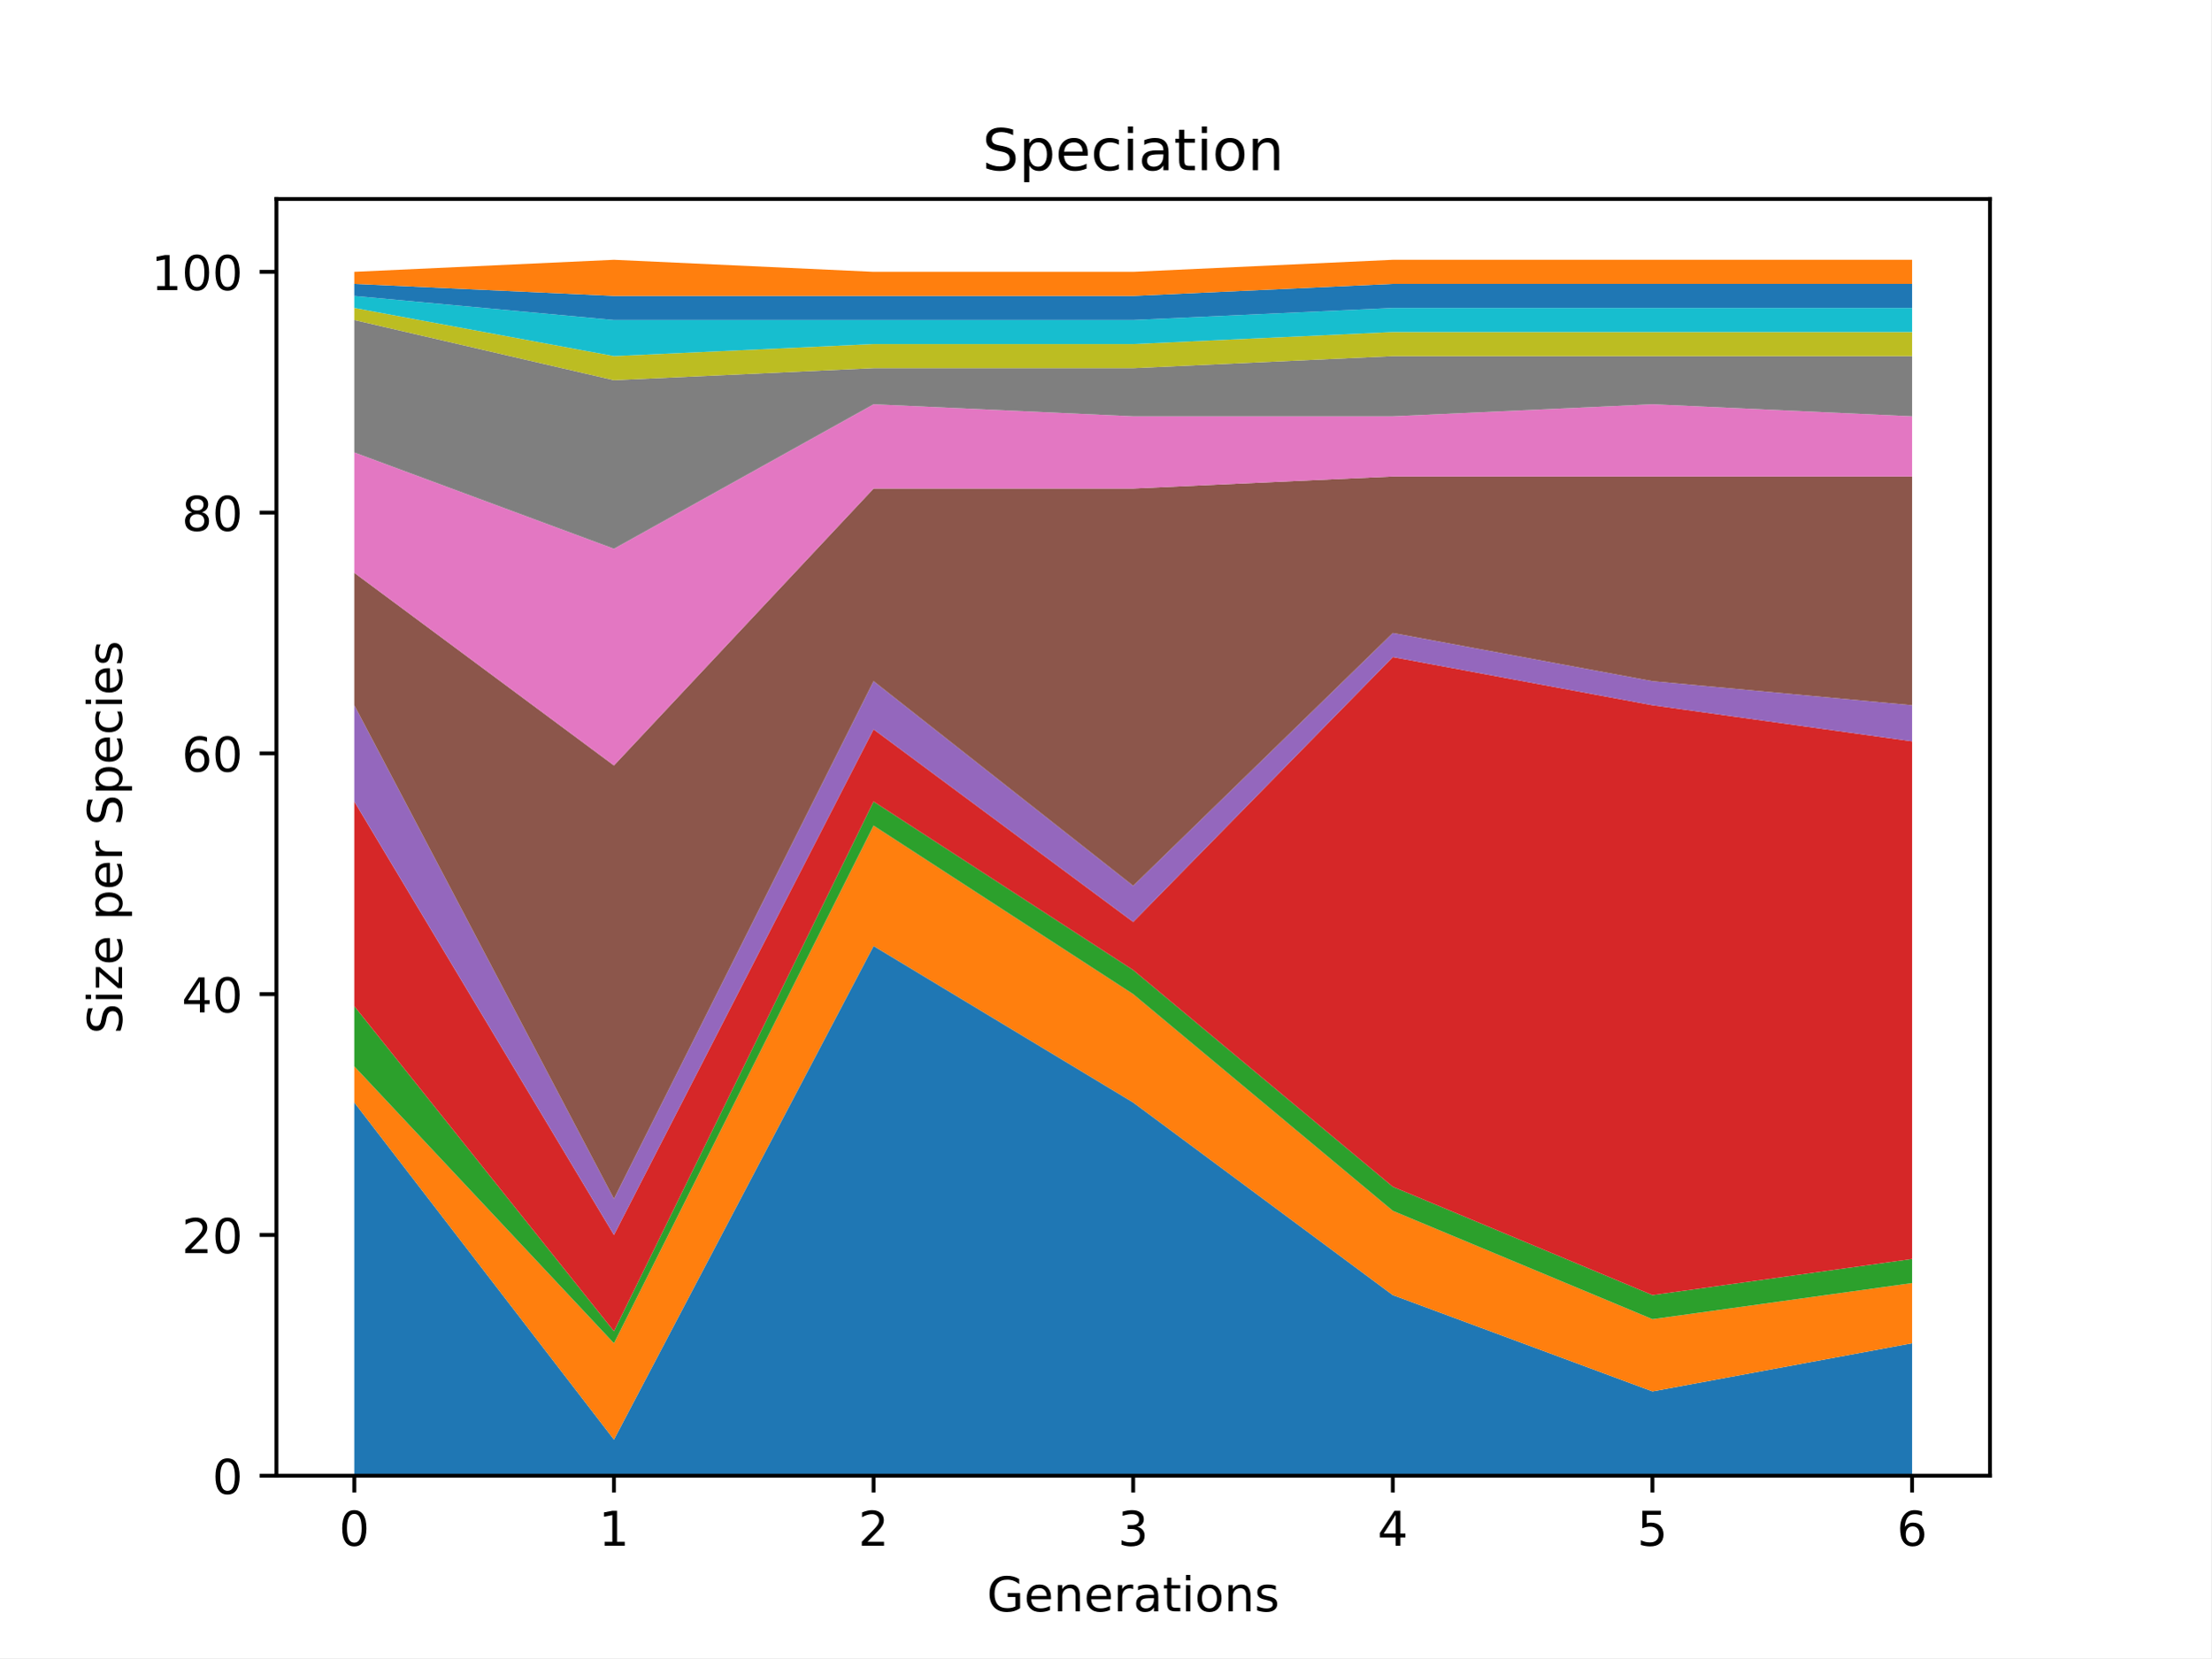
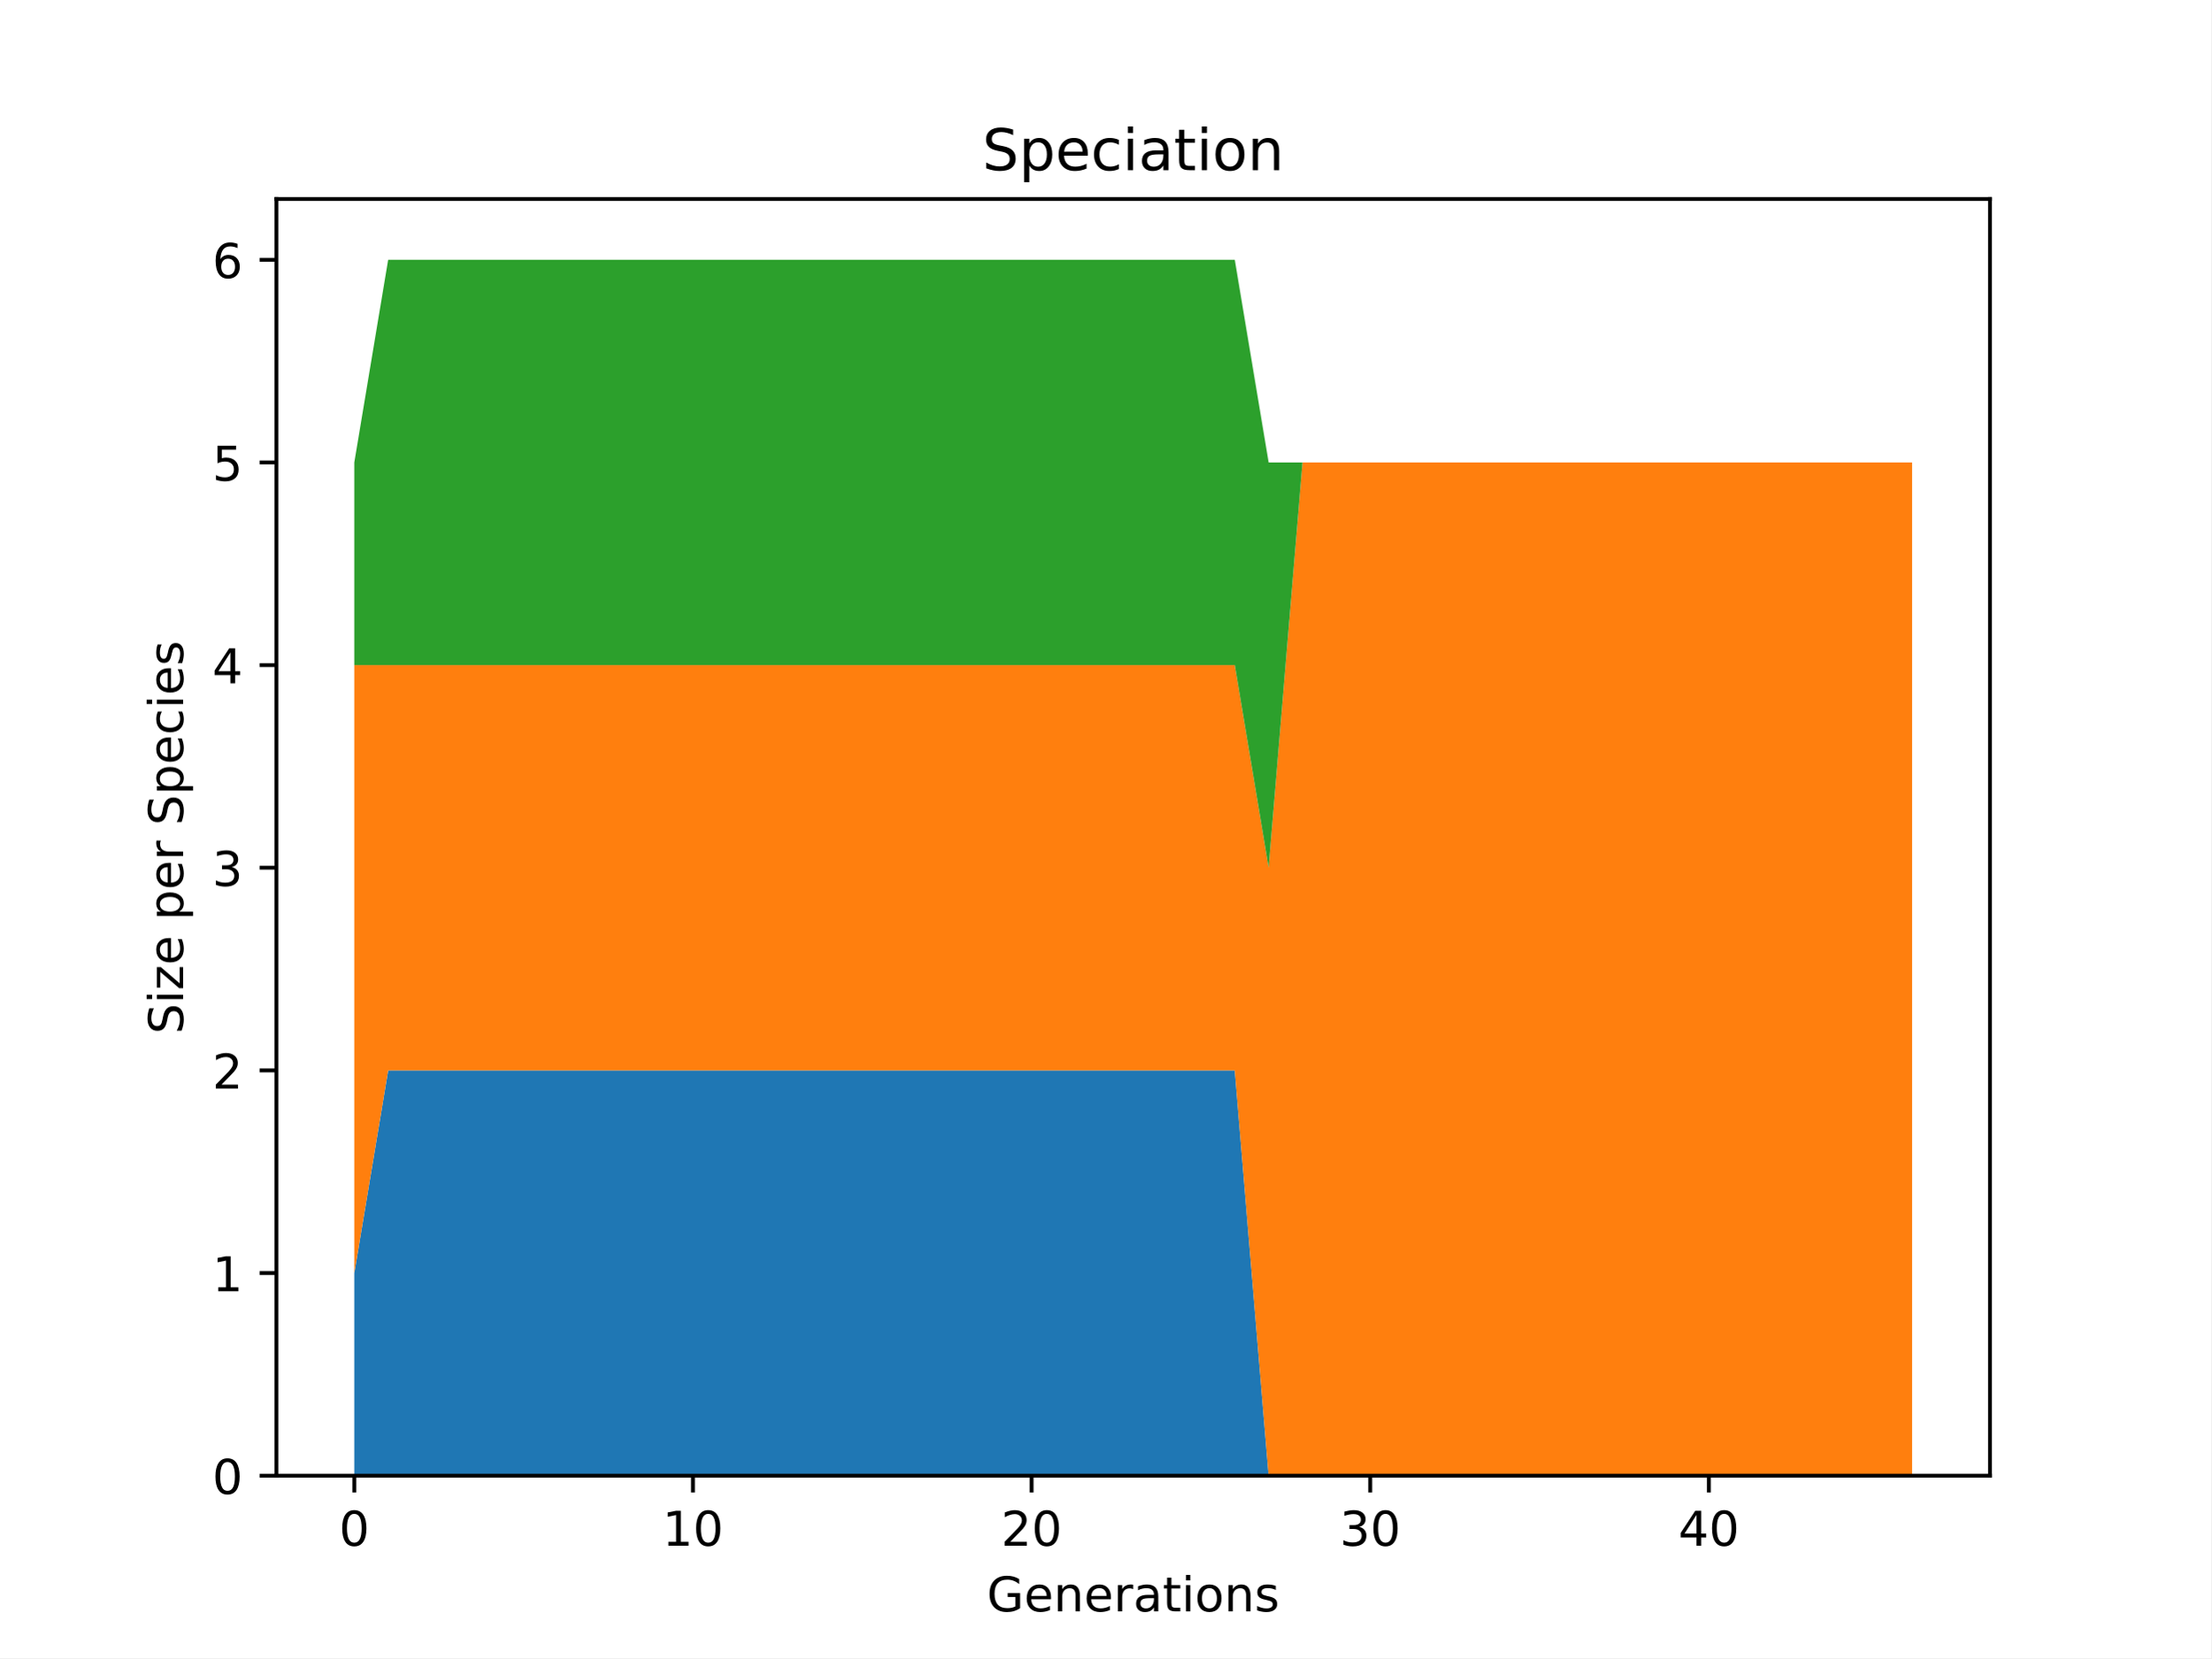
<svg xmlns="http://www.w3.org/2000/svg" xmlns:xlink="http://www.w3.org/1999/xlink" width="460.8pt" height="345.6pt" viewBox="0 0 460.8 345.6" version="1.1">
  <defs>
    <style type="text/css">*{stroke-linejoin: round; stroke-linecap: butt}</style>
  </defs>
  <g id="figure_1">
    <g id="patch_1">
      <path d="M 0 345.6  L 460.8 345.6  L 460.8 0  L 0 0  z " style="fill: #ffffff" />
    </g>
    <g id="axes_1">
      <g id="patch_2">
        <path d="M 57.6 307.584  L 414.72 307.584  L 414.72 41.472  L 57.6 41.472  z " style="fill: #ffffff" />
      </g>
      <g id="PolyCollection_1">
-         <path d="M 73.833 229.795  L 73.833 307.584  L 127.942 307.584  L 182.051 307.584  L 236.16 307.584  L 290.269 307.584  L 344.378 307.584  L 398.487 307.584  L 398.487 279.982  L 398.487 279.982  L 344.378 290.019  L 290.269 269.944  L 236.16 229.795  L 182.051 197.174  L 127.942 300.056  L 73.833 229.795  z " clip-path="url(#p6fe79e3e3a)" style="fill: #1f77b4" />
+         <path d="M 73.833 265.344  L 73.833 307.584  L 80.89 307.584  L 87.948 307.584  L 95.006 307.584  L 102.064 307.584  L 109.121 307.584  L 116.179 307.584  L 123.237 307.584  L 130.294 307.584  L 137.352 307.584  L 144.41 307.584  L 151.468 307.584  L 158.525 307.584  L 165.583 307.584  L 172.641 307.584  L 179.698 307.584  L 186.756 307.584  L 193.814 307.584  L 200.871 307.584  L 207.929 307.584  L 214.987 307.584  L 222.045 307.584  L 229.102 307.584  L 236.16 307.584  L 243.218 307.584  L 250.275 307.584  L 257.333 307.584  L 264.391 307.584  L 271.449 307.584  L 278.506 307.584  L 285.564 307.584  L 292.622 307.584  L 299.679 307.584  L 306.737 307.584  L 313.795 307.584  L 320.852 307.584  L 327.91 307.584  L 334.968 307.584  L 342.026 307.584  L 349.083 307.584  L 356.141 307.584  L 363.199 307.584  L 370.256 307.584  L 377.314 307.584  L 384.372 307.584  L 391.43 307.584  L 398.487 307.584  L 398.487 307.584  L 398.487 307.584  L 391.43 307.584  L 384.372 307.584  L 377.314 307.584  L 370.256 307.584  L 363.199 307.584  L 356.141 307.584  L 349.083 307.584  L 342.026 307.584  L 334.968 307.584  L 327.91 307.584  L 320.852 307.584  L 313.795 307.584  L 306.737 307.584  L 299.679 307.584  L 292.622 307.584  L 285.564 307.584  L 278.506 307.584  L 271.449 307.584  L 264.391 307.584  L 257.333 223.104  L 250.275 223.104  L 243.218 223.104  L 236.16 223.104  L 229.102 223.104  L 222.045 223.104  L 214.987 223.104  L 207.929 223.104  L 200.871 223.104  L 193.814 223.104  L 186.756 223.104  L 179.698 223.104  L 172.641 223.104  L 165.583 223.104  L 158.525 223.104  L 151.468 223.104  L 144.41 223.104  L 137.352 223.104  L 130.294 223.104  L 123.237 223.104  L 116.179 223.104  L 109.121 223.104  L 102.064 223.104  L 95.006 223.104  L 87.948 223.104  L 80.89 223.104  L 73.833 265.344  z " clip-path="url(#pd8f671dc36)" style="fill: #1f77b4" />
      </g>
      <g id="PolyCollection_2">
-         <path d="M 73.833 222.268  L 73.833 229.795  L 127.942 300.056  L 182.051 197.174  L 236.16 229.795  L 290.269 269.944  L 344.378 290.019  L 398.487 279.982  L 398.487 267.435  L 398.487 267.435  L 344.378 274.963  L 290.269 252.379  L 236.16 207.212  L 182.051 172.081  L 127.942 279.982  L 73.833 222.268  z " clip-path="url(#p6fe79e3e3a)" style="fill: #ff7f0e" />
+         <path d="M 73.833 138.624  L 73.833 265.344  L 80.89 223.104  L 87.948 223.104  L 95.006 223.104  L 102.064 223.104  L 109.121 223.104  L 116.179 223.104  L 123.237 223.104  L 130.294 223.104  L 137.352 223.104  L 144.41 223.104  L 151.468 223.104  L 158.525 223.104  L 165.583 223.104  L 172.641 223.104  L 179.698 223.104  L 186.756 223.104  L 193.814 223.104  L 200.871 223.104  L 207.929 223.104  L 214.987 223.104  L 222.045 223.104  L 229.102 223.104  L 236.16 223.104  L 243.218 223.104  L 250.275 223.104  L 257.333 223.104  L 264.391 307.584  L 271.449 307.584  L 278.506 307.584  L 285.564 307.584  L 292.622 307.584  L 299.679 307.584  L 306.737 307.584  L 313.795 307.584  L 320.852 307.584  L 327.91 307.584  L 334.968 307.584  L 342.026 307.584  L 349.083 307.584  L 356.141 307.584  L 363.199 307.584  L 370.256 307.584  L 377.314 307.584  L 384.372 307.584  L 391.43 307.584  L 398.487 307.584  L 398.487 96.384  L 398.487 96.384  L 391.43 96.384  L 384.372 96.384  L 377.314 96.384  L 370.256 96.384  L 363.199 96.384  L 356.141 96.384  L 349.083 96.384  L 342.026 96.384  L 334.968 96.384  L 327.91 96.384  L 320.852 96.384  L 313.795 96.384  L 306.737 96.384  L 299.679 96.384  L 292.622 96.384  L 285.564 96.384  L 278.506 96.384  L 271.449 96.384  L 264.391 180.864  L 257.333 138.624  L 250.275 138.624  L 243.218 138.624  L 236.16 138.624  L 229.102 138.624  L 222.045 138.624  L 214.987 138.624  L 207.929 138.624  L 200.871 138.624  L 193.814 138.624  L 186.756 138.624  L 179.698 138.624  L 172.641 138.624  L 165.583 138.624  L 158.525 138.624  L 151.468 138.624  L 144.41 138.624  L 137.352 138.624  L 130.294 138.624  L 123.237 138.624  L 116.179 138.624  L 109.121 138.624  L 102.064 138.624  L 95.006 138.624  L 87.948 138.624  L 80.89 138.624  L 73.833 138.624  z " clip-path="url(#pd8f671dc36)" style="fill: #ff7f0e" />
      </g>
      <g id="PolyCollection_3">
-         <path d="M 73.833 209.721  L 73.833 222.268  L 127.942 279.982  L 182.051 172.081  L 236.16 207.212  L 290.269 252.379  L 344.378 274.963  L 398.487 267.435  L 398.487 262.416  L 398.487 262.416  L 344.378 269.944  L 290.269 247.361  L 236.16 202.193  L 182.051 167.063  L 127.942 277.472  L 73.833 209.721  z " clip-path="url(#p6fe79e3e3a)" style="fill: #2ca02c" />
-       </g>
-       <g id="PolyCollection_4">
-         <path d="M 73.833 167.063  L 73.833 209.721  L 127.942 277.472  L 182.051 167.063  L 236.16 202.193  L 290.269 247.361  L 344.378 269.944  L 398.487 262.416  L 398.487 154.516  L 398.487 154.516  L 344.378 146.988  L 290.269 136.951  L 236.16 192.156  L 182.051 152.007  L 127.942 257.398  L 73.833 167.063  z " clip-path="url(#p6fe79e3e3a)" style="fill: #d62728" />
-       </g>
-       <g id="PolyCollection_5">
-         <path d="M 73.833 146.988  L 73.833 167.063  L 127.942 257.398  L 182.051 152.007  L 236.16 192.156  L 290.269 136.951  L 344.378 146.988  L 398.487 154.516  L 398.487 146.988  L 398.487 146.988  L 344.378 141.97  L 290.269 131.933  L 236.16 184.628  L 182.051 141.97  L 127.942 249.87  L 73.833 146.988  z " clip-path="url(#p6fe79e3e3a)" style="fill: #9467bd" />
-       </g>
-       <g id="PolyCollection_6">
-         <path d="M 73.833 119.386  L 73.833 146.988  L 127.942 249.87  L 182.051 141.97  L 236.16 184.628  L 290.269 131.933  L 344.378 141.97  L 398.487 146.988  L 398.487 99.312  L 398.487 99.312  L 344.378 99.312  L 290.269 99.312  L 236.16 101.821  L 182.051 101.821  L 127.942 159.535  L 73.833 119.386  z " clip-path="url(#p6fe79e3e3a)" style="fill: #8c564b" />
-       </g>
-       <g id="PolyCollection_7">
-         <path d="M 73.833 94.293  L 73.833 119.386  L 127.942 159.535  L 182.051 101.821  L 236.16 101.821  L 290.269 99.312  L 344.378 99.312  L 398.487 99.312  L 398.487 86.765  L 398.487 86.765  L 344.378 84.256  L 290.269 86.765  L 236.16 86.765  L 182.051 84.256  L 127.942 114.367  L 73.833 94.293  z " clip-path="url(#p6fe79e3e3a)" style="fill: #e377c2" />
-       </g>
-       <g id="PolyCollection_8">
-         <path d="M 73.833 66.691  L 73.833 94.293  L 127.942 114.367  L 182.051 84.256  L 236.16 86.765  L 290.269 86.765  L 344.378 84.256  L 398.487 86.765  L 398.487 74.218  L 398.487 74.218  L 344.378 74.218  L 290.269 74.218  L 236.16 76.728  L 182.051 76.728  L 127.942 79.237  L 73.833 66.691  z " clip-path="url(#p6fe79e3e3a)" style="fill: #7f7f7f" />
-       </g>
-       <g id="PolyCollection_9">
-         <path d="M 73.833 64.181  L 73.833 66.691  L 127.942 79.237  L 182.051 76.728  L 236.16 76.728  L 290.269 74.218  L 344.378 74.218  L 398.487 74.218  L 398.487 69.2  L 398.487 69.2  L 344.378 69.2  L 290.269 69.2  L 236.16 71.709  L 182.051 71.709  L 127.942 74.218  L 73.833 64.181  z " clip-path="url(#p6fe79e3e3a)" style="fill: #bcbd22" />
-       </g>
-       <g id="PolyCollection_10">
-         <path d="M 73.833 61.672  L 73.833 64.181  L 127.942 74.218  L 182.051 71.709  L 236.16 71.709  L 290.269 69.2  L 344.378 69.2  L 398.487 69.2  L 398.487 64.181  L 398.487 64.181  L 344.378 64.181  L 290.269 64.181  L 236.16 66.691  L 182.051 66.691  L 127.942 66.691  L 73.833 61.672  z " clip-path="url(#p6fe79e3e3a)" style="fill: #17becf" />
-       </g>
-       <g id="PolyCollection_11">
-         <path d="M 73.833 59.163  L 73.833 61.672  L 127.942 66.691  L 182.051 66.691  L 236.16 66.691  L 290.269 64.181  L 344.378 64.181  L 398.487 64.181  L 398.487 59.163  L 398.487 59.163  L 344.378 59.163  L 290.269 59.163  L 236.16 61.672  L 182.051 61.672  L 127.942 61.672  L 73.833 59.163  z " clip-path="url(#p6fe79e3e3a)" style="fill: #1f77b4" />
-       </g>
-       <g id="PolyCollection_12">
-         <path d="M 73.833 56.653  L 73.833 59.163  L 127.942 61.672  L 182.051 61.672  L 236.16 61.672  L 290.269 59.163  L 344.378 59.163  L 398.487 59.163  L 398.487 54.144  L 398.487 54.144  L 344.378 54.144  L 290.269 54.144  L 236.16 56.653  L 182.051 56.653  L 127.942 54.144  L 73.833 56.653  z " clip-path="url(#p6fe79e3e3a)" style="fill: #ff7f0e" />
+         <path d="M 73.833 96.384  L 73.833 138.624  L 80.89 138.624  L 87.948 138.624  L 95.006 138.624  L 102.064 138.624  L 109.121 138.624  L 116.179 138.624  L 123.237 138.624  L 130.294 138.624  L 137.352 138.624  L 144.41 138.624  L 151.468 138.624  L 158.525 138.624  L 165.583 138.624  L 172.641 138.624  L 179.698 138.624  L 186.756 138.624  L 193.814 138.624  L 200.871 138.624  L 207.929 138.624  L 214.987 138.624  L 222.045 138.624  L 229.102 138.624  L 236.16 138.624  L 243.218 138.624  L 250.275 138.624  L 257.333 138.624  L 264.391 180.864  L 271.449 96.384  L 278.506 96.384  L 285.564 96.384  L 292.622 96.384  L 299.679 96.384  L 306.737 96.384  L 313.795 96.384  L 320.852 96.384  L 327.91 96.384  L 334.968 96.384  L 342.026 96.384  L 349.083 96.384  L 356.141 96.384  L 363.199 96.384  L 370.256 96.384  L 377.314 96.384  L 384.372 96.384  L 391.43 96.384  L 398.487 96.384  L 398.487 96.384  L 398.487 96.384  L 391.43 96.384  L 384.372 96.384  L 377.314 96.384  L 370.256 96.384  L 363.199 96.384  L 356.141 96.384  L 349.083 96.384  L 342.026 96.384  L 334.968 96.384  L 327.91 96.384  L 320.852 96.384  L 313.795 96.384  L 306.737 96.384  L 299.679 96.384  L 292.622 96.384  L 285.564 96.384  L 278.506 96.384  L 271.449 96.384  L 264.391 96.384  L 257.333 54.144  L 250.275 54.144  L 243.218 54.144  L 236.16 54.144  L 229.102 54.144  L 222.045 54.144  L 214.987 54.144  L 207.929 54.144  L 200.871 54.144  L 193.814 54.144  L 186.756 54.144  L 179.698 54.144  L 172.641 54.144  L 165.583 54.144  L 158.525 54.144  L 151.468 54.144  L 144.41 54.144  L 137.352 54.144  L 130.294 54.144  L 123.237 54.144  L 116.179 54.144  L 109.121 54.144  L 102.064 54.144  L 95.006 54.144  L 87.948 54.144  L 80.89 54.144  L 73.833 96.384  z " clip-path="url(#pd8f671dc36)" style="fill: #2ca02c" />
      </g>
      <g id="matplotlib.axis_1">
        <g id="xtick_1">
          <g id="line2d_1">
            <defs>
-               <path id="ma75dd68e36" d="M 0 0  L 0 3.5  " style="stroke: #000000; stroke-width: 0.8" />
-             </defs>
-             <g>
-               <use xlink:href="#ma75dd68e36" x="73.833" y="307.584" style="stroke: #000000; stroke-width: 0.8" />
+               <path id="m0b10b312de" d="M 0 0  L 0 3.5  " style="stroke: #000000; stroke-width: 0.8" />
+             </defs>
+             <g>
+               <use xlink:href="#m0b10b312de" x="73.833" y="307.584" style="stroke: #000000; stroke-width: 0.8" />
            </g>
          </g>
          <g id="text_1">
            <g transform="translate(70.65148 322.1824)scale(0.1 -0.1)">
              <defs>
                <path id="DejaVuSans-30" d="M 2034 4250  Q 1547 4250 1301 3770  Q 1056 3291 1056 2328  Q 1056 1369 1301 889  Q 1547 409 2034 409  Q 2525 409 2770 889  Q 3016 1369 3016 2328  Q 3016 3291 2770 3770  Q 2525 4250 2034 4250  z M 2034 4750  Q 2819 4750 3233 4129  Q 3647 3509 3647 2328  Q 3647 1150 3233 529  Q 2819 -91 2034 -91  Q 1250 -91 836 529  Q 422 1150 422 2328  Q 422 3509 836 4129  Q 1250 4750 2034 4750  z " transform="scale(0.015625)" />
              </defs>
              <use xlink:href="#DejaVuSans-30" />
            </g>
          </g>
        </g>
        <g id="xtick_2">
          <g id="line2d_2">
            <g>
-               <use xlink:href="#ma75dd68e36" x="127.942" y="307.584" style="stroke: #000000; stroke-width: 0.8" />
+               <use xlink:href="#m0b10b312de" x="144.41" y="307.584" style="stroke: #000000; stroke-width: 0.8" />
            </g>
          </g>
          <g id="text_2">
-             <g transform="translate(124.7606 322.1824)scale(0.1 -0.1)">
+             <g transform="translate(138.0473 322.1824)scale(0.1 -0.1)">
              <defs>
                <path id="DejaVuSans-31" d="M 794 531  L 1825 531  L 1825 4091  L 703 3866  L 703 4441  L 1819 4666  L 2450 4666  L 2450 531  L 3481 531  L 3481 0  L 794 0  L 794 531  z " transform="scale(0.015625)" />
              </defs>
              <use xlink:href="#DejaVuSans-31" />
+               <use xlink:href="#DejaVuSans-30" x="63.623" />
            </g>
          </g>
        </g>
        <g id="xtick_3">
          <g id="line2d_3">
            <g>
-               <use xlink:href="#ma75dd68e36" x="182.051" y="307.584" style="stroke: #000000; stroke-width: 0.8" />
+               <use xlink:href="#m0b10b312de" x="214.987" y="307.584" style="stroke: #000000; stroke-width: 0.8" />
            </g>
          </g>
          <g id="text_3">
-             <g transform="translate(178.8697 322.1824)scale(0.1 -0.1)">
+             <g transform="translate(208.6244 322.1824)scale(0.1 -0.1)">
              <defs>
                <path id="DejaVuSans-32" d="M 1228 531  L 3431 531  L 3431 0  L 469 0  L 469 531  Q 828 903 1448 1529  Q 2069 2156 2228 2338  Q 2531 2678 2651 2914  Q 2772 3150 2772 3378  Q 2772 3750 2511 3984  Q 2250 4219 1831 4219  Q 1534 4219 1204 4116  Q 875 4013 500 3803  L 500 4441  Q 881 4594 1212 4672  Q 1544 4750 1819 4750  Q 2544 4750 2975 4387  Q 3406 4025 3406 3419  Q 3406 3131 3298 2873  Q 3191 2616 2906 2266  Q 2828 2175 2409 1742  Q 1991 1309 1228 531  z " transform="scale(0.015625)" />
              </defs>
              <use xlink:href="#DejaVuSans-32" />
+               <use xlink:href="#DejaVuSans-30" x="63.623" />
            </g>
          </g>
        </g>
        <g id="xtick_4">
          <g id="line2d_4">
            <g>
-               <use xlink:href="#ma75dd68e36" x="236.16" y="307.584" style="stroke: #000000; stroke-width: 0.8" />
+               <use xlink:href="#m0b10b312de" x="285.564" y="307.584" style="stroke: #000000; stroke-width: 0.8" />
            </g>
          </g>
          <g id="text_4">
-             <g transform="translate(232.9787 322.1824)scale(0.1 -0.1)">
+             <g transform="translate(279.2015 322.1824)scale(0.1 -0.1)">
              <defs>
                <path id="DejaVuSans-33" d="M 2597 2516  Q 3050 2419 3304 2112  Q 3559 1806 3559 1356  Q 3559 666 3084 287  Q 2609 -91 1734 -91  Q 1441 -91 1130 -33  Q 819 25 488 141  L 488 750  Q 750 597 1062 519  Q 1375 441 1716 441  Q 2309 441 2620 675  Q 2931 909 2931 1356  Q 2931 1769 2642 2001  Q 2353 2234 1838 2234  L 1294 2234  L 1294 2753  L 1863 2753  Q 2328 2753 2575 2939  Q 2822 3125 2822 3475  Q 2822 3834 2567 4026  Q 2313 4219 1838 4219  Q 1578 4219 1281 4162  Q 984 4106 628 3988  L 628 4550  Q 988 4650 1302 4700  Q 1616 4750 1894 4750  Q 2613 4750 3031 4423  Q 3450 4097 3450 3541  Q 3450 3153 3228 2886  Q 3006 2619 2597 2516  z " transform="scale(0.015625)" />
              </defs>
              <use xlink:href="#DejaVuSans-33" />
+               <use xlink:href="#DejaVuSans-30" x="63.623" />
            </g>
          </g>
        </g>
        <g id="xtick_5">
          <g id="line2d_5">
            <g>
-               <use xlink:href="#ma75dd68e36" x="290.269" y="307.584" style="stroke: #000000; stroke-width: 0.8" />
+               <use xlink:href="#m0b10b312de" x="356.141" y="307.584" style="stroke: #000000; stroke-width: 0.8" />
            </g>
          </g>
          <g id="text_5">
-             <g transform="translate(287.0878 322.1824)scale(0.1 -0.1)">
+             <g transform="translate(349.7785 322.1824)scale(0.1 -0.1)">
              <defs>
                <path id="DejaVuSans-34" d="M 2419 4116  L 825 1625  L 2419 1625  L 2419 4116  z M 2253 4666  L 3047 4666  L 3047 1625  L 3713 1625  L 3713 1100  L 3047 1100  L 3047 0  L 2419 0  L 2419 1100  L 313 1100  L 313 1709  L 2253 4666  z " transform="scale(0.015625)" />
              </defs>
              <use xlink:href="#DejaVuSans-34" />
-             </g>
-           </g>
-         </g>
-         <g id="xtick_6">
-           <g id="line2d_6">
-             <g>
-               <use xlink:href="#ma75dd68e36" x="344.378" y="307.584" style="stroke: #000000; stroke-width: 0.8" />
-             </g>
-           </g>
-           <g id="text_6">
-             <g transform="translate(341.1969 322.1824)scale(0.1 -0.1)">
-               <defs>
-                 <path id="DejaVuSans-35" d="M 691 4666  L 3169 4666  L 3169 4134  L 1269 4134  L 1269 2991  Q 1406 3038 1543 3061  Q 1681 3084 1819 3084  Q 2600 3084 3056 2656  Q 3513 2228 3513 1497  Q 3513 744 3044 326  Q 2575 -91 1722 -91  Q 1428 -91 1123 -41  Q 819 9 494 109  L 494 744  Q 775 591 1075 516  Q 1375 441 1709 441  Q 2250 441 2565 725  Q 2881 1009 2881 1497  Q 2881 1984 2565 2268  Q 2250 2553 1709 2553  Q 1456 2553 1204 2497  Q 953 2441 691 2322  L 691 4666  z " transform="scale(0.015625)" />
-               </defs>
-               <use xlink:href="#DejaVuSans-35" />
-             </g>
-           </g>
-         </g>
-         <g id="xtick_7">
-           <g id="line2d_7">
-             <g>
-               <use xlink:href="#ma75dd68e36" x="398.487" y="307.584" style="stroke: #000000; stroke-width: 0.8" />
-             </g>
-           </g>
-           <g id="text_7">
-             <g transform="translate(395.306 322.1824)scale(0.1 -0.1)">
-               <defs>
-                 <path id="DejaVuSans-36" d="M 2113 2584  Q 1688 2584 1439 2293  Q 1191 2003 1191 1497  Q 1191 994 1439 701  Q 1688 409 2113 409  Q 2538 409 2786 701  Q 3034 994 3034 1497  Q 3034 2003 2786 2293  Q 2538 2584 2113 2584  z M 3366 4563  L 3366 3988  Q 3128 4100 2886 4159  Q 2644 4219 2406 4219  Q 1781 4219 1451 3797  Q 1122 3375 1075 2522  Q 1259 2794 1537 2939  Q 1816 3084 2150 3084  Q 2853 3084 3261 2657  Q 3669 2231 3669 1497  Q 3669 778 3244 343  Q 2819 -91 2113 -91  Q 1303 -91 875 529  Q 447 1150 447 2328  Q 447 3434 972 4092  Q 1497 4750 2381 4750  Q 2619 4750 2861 4703  Q 3103 4656 3366 4563  z " transform="scale(0.015625)" />
-               </defs>
-               <use xlink:href="#DejaVuSans-36" />
-             </g>
-           </g>
-         </g>
-         <g id="text_8">
+               <use xlink:href="#DejaVuSans-30" x="63.623" />
+             </g>
+           </g>
+         </g>
+         <g id="text_6">
          <g transform="translate(205.6623 335.8606)scale(0.1 -0.1)">
            <defs>
              <path id="DejaVuSans-47" d="M 3809 666  L 3809 1919  L 2778 1919  L 2778 2438  L 4434 2438  L 4434 434  Q 4069 175 3628 42  Q 3188 -91 2688 -91  Q 1594 -91 976 548  Q 359 1188 359 2328  Q 359 3472 976 4111  Q 1594 4750 2688 4750  Q 3144 4750 3555 4637  Q 3966 4525 4313 4306  L 4313 3634  Q 3963 3931 3569 4081  Q 3175 4231 2741 4231  Q 1884 4231 1454 3753  Q 1025 3275 1025 2328  Q 1025 1384 1454 906  Q 1884 428 2741 428  Q 3075 428 3337 486  Q 3600 544 3809 666  z " transform="scale(0.015625)" />
              <path id="DejaVuSans-65" d="M 3597 1894  L 3597 1613  L 953 1613  Q 991 1019 1311 708  Q 1631 397 2203 397  Q 2534 397 2845 478  Q 3156 559 3463 722  L 3463 178  Q 3153 47 2828 -22  Q 2503 -91 2169 -91  Q 1331 -91 842 396  Q 353 884 353 1716  Q 353 2575 817 3079  Q 1281 3584 2069 3584  Q 2775 3584 3186 3129  Q 3597 2675 3597 1894  z M 3022 2063  Q 3016 2534 2758 2815  Q 2500 3097 2075 3097  Q 1594 3097 1305 2825  Q 1016 2553 972 2059  L 3022 2063  z " transform="scale(0.015625)" />
              <path id="DejaVuSans-6e" d="M 3513 2113  L 3513 0  L 2938 0  L 2938 2094  Q 2938 2591 2744 2837  Q 2550 3084 2163 3084  Q 1697 3084 1428 2787  Q 1159 2491 1159 1978  L 1159 0  L 581 0  L 581 3500  L 1159 3500  L 1159 2956  Q 1366 3272 1645 3428  Q 1925 3584 2291 3584  Q 2894 3584 3203 3211  Q 3513 2838 3513 2113  z " transform="scale(0.015625)" />
              <path id="DejaVuSans-72" d="M 2631 2963  Q 2534 3019 2420 3045  Q 2306 3072 2169 3072  Q 1681 3072 1420 2755  Q 1159 2438 1159 1844  L 1159 0  L 581 0  L 581 3500  L 1159 3500  L 1159 2956  Q 1341 3275 1631 3429  Q 1922 3584 2338 3584  Q 2397 3584 2469 3576  Q 2541 3569 2628 3553  L 2631 2963  z " transform="scale(0.015625)" />
              <path id="DejaVuSans-61" d="M 2194 1759  Q 1497 1759 1228 1600  Q 959 1441 959 1056  Q 959 750 1161 570  Q 1363 391 1709 391  Q 2188 391 2477 730  Q 2766 1069 2766 1631  L 2766 1759  L 2194 1759  z M 3341 1997  L 3341 0  L 2766 0  L 2766 531  Q 2569 213 2275 61  Q 1981 -91 1556 -91  Q 1019 -91 701 211  Q 384 513 384 1019  Q 384 1609 779 1909  Q 1175 2209 1959 2209  L 2766 2209  L 2766 2266  Q 2766 2663 2505 2880  Q 2244 3097 1772 3097  Q 1472 3097 1187 3025  Q 903 2953 641 2809  L 641 3341  Q 956 3463 1253 3523  Q 1550 3584 1831 3584  Q 2591 3584 2966 3190  Q 3341 2797 3341 1997  z " transform="scale(0.015625)" />
              <path id="DejaVuSans-74" d="M 1172 4494  L 1172 3500  L 2356 3500  L 2356 3053  L 1172 3053  L 1172 1153  Q 1172 725 1289 603  Q 1406 481 1766 481  L 2356 481  L 2356 0  L 1766 0  Q 1100 0 847 248  Q 594 497 594 1153  L 594 3053  L 172 3053  L 172 3500  L 594 3500  L 594 4494  L 1172 4494  z " transform="scale(0.015625)" />
              <path id="DejaVuSans-69" d="M 603 3500  L 1178 3500  L 1178 0  L 603 0  L 603 3500  z M 603 4863  L 1178 4863  L 1178 4134  L 603 4134  L 603 4863  z " transform="scale(0.015625)" />
              <path id="DejaVuSans-6f" d="M 1959 3097  Q 1497 3097 1228 2736  Q 959 2375 959 1747  Q 959 1119 1226 758  Q 1494 397 1959 397  Q 2419 397 2687 759  Q 2956 1122 2956 1747  Q 2956 2369 2687 2733  Q 2419 3097 1959 3097  z M 1959 3584  Q 2709 3584 3137 3096  Q 3566 2609 3566 1747  Q 3566 888 3137 398  Q 2709 -91 1959 -91  Q 1206 -91 779 398  Q 353 888 353 1747  Q 353 2609 779 3096  Q 1206 3584 1959 3584  z " transform="scale(0.015625)" />
              <path id="DejaVuSans-73" d="M 2834 3397  L 2834 2853  Q 2591 2978 2328 3040  Q 2066 3103 1784 3103  Q 1356 3103 1142 2972  Q 928 2841 928 2578  Q 928 2378 1081 2264  Q 1234 2150 1697 2047  L 1894 2003  Q 2506 1872 2764 1633  Q 3022 1394 3022 966  Q 3022 478 2636 193  Q 2250 -91 1575 -91  Q 1294 -91 989 -36  Q 684 19 347 128  L 347 722  Q 666 556 975 473  Q 1284 391 1588 391  Q 1994 391 2212 530  Q 2431 669 2431 922  Q 2431 1156 2273 1281  Q 2116 1406 1581 1522  L 1381 1569  Q 847 1681 609 1914  Q 372 2147 372 2553  Q 372 3047 722 3315  Q 1072 3584 1716 3584  Q 2034 3584 2315 3537  Q 2597 3491 2834 3397  z " transform="scale(0.015625)" />
            </defs>
            <use xlink:href="#DejaVuSans-47" />
            <use xlink:href="#DejaVuSans-65" x="77.49" />
            <use xlink:href="#DejaVuSans-6e" x="139.014" />
            <use xlink:href="#DejaVuSans-65" x="202.393" />
            <use xlink:href="#DejaVuSans-72" x="263.916" />
            <use xlink:href="#DejaVuSans-61" x="305.029" />
            <use xlink:href="#DejaVuSans-74" x="366.309" />
            <use xlink:href="#DejaVuSans-69" x="405.518" />
            <use xlink:href="#DejaVuSans-6f" x="433.301" />
            <use xlink:href="#DejaVuSans-6e" x="494.482" />
            <use xlink:href="#DejaVuSans-73" x="557.861" />
          </g>
        </g>
      </g>
      <g id="matplotlib.axis_2">
        <g id="ytick_1">
-           <g id="line2d_8">
-             <defs>
-               <path id="mb3a05a6d7d" d="M 0 0  L -3.5 0  " style="stroke: #000000; stroke-width: 0.8" />
-             </defs>
-             <g>
-               <use xlink:href="#mb3a05a6d7d" x="57.6" y="307.584" style="stroke: #000000; stroke-width: 0.8" />
-             </g>
-           </g>
-           <g id="text_9">
+           <g id="line2d_6">
+             <defs>
+               <path id="mad0b7f2ddf" d="M 0 0  L -3.5 0  " style="stroke: #000000; stroke-width: 0.8" />
+             </defs>
+             <g>
+               <use xlink:href="#mad0b7f2ddf" x="57.6" y="307.584" style="stroke: #000000; stroke-width: 0.8" />
+             </g>
+           </g>
+           <g id="text_7">
            <g transform="translate(44.2375 311.3832)scale(0.1 -0.1)">
              <use xlink:href="#DejaVuSans-30" />
            </g>
          </g>
        </g>
        <g id="ytick_2">
+           <g id="line2d_7">
+             <g>
+               <use xlink:href="#mad0b7f2ddf" x="57.6" y="265.344" style="stroke: #000000; stroke-width: 0.8" />
+             </g>
+           </g>
+           <g id="text_8">
+             <g transform="translate(44.2375 269.1432)scale(0.1 -0.1)">
+               <use xlink:href="#DejaVuSans-31" />
+             </g>
+           </g>
+         </g>
+         <g id="ytick_3">
+           <g id="line2d_8">
+             <g>
+               <use xlink:href="#mad0b7f2ddf" x="57.6" y="223.104" style="stroke: #000000; stroke-width: 0.8" />
+             </g>
+           </g>
+           <g id="text_9">
+             <g transform="translate(44.2375 226.9032)scale(0.1 -0.1)">
+               <use xlink:href="#DejaVuSans-32" />
+             </g>
+           </g>
+         </g>
+         <g id="ytick_4">
          <g id="line2d_9">
            <g>
-               <use xlink:href="#mb3a05a6d7d" x="57.6" y="257.398" style="stroke: #000000; stroke-width: 0.8" />
+               <use xlink:href="#mad0b7f2ddf" x="57.6" y="180.864" style="stroke: #000000; stroke-width: 0.8" />
            </g>
          </g>
          <g id="text_10">
-             <g transform="translate(37.875 261.1971)scale(0.1 -0.1)">
-               <use xlink:href="#DejaVuSans-32" />
-               <use xlink:href="#DejaVuSans-30" x="63.623" />
-             </g>
-           </g>
-         </g>
-         <g id="ytick_3">
+             <g transform="translate(44.2375 184.6632)scale(0.1 -0.1)">
+               <use xlink:href="#DejaVuSans-33" />
+             </g>
+           </g>
+         </g>
+         <g id="ytick_5">
          <g id="line2d_10">
            <g>
-               <use xlink:href="#mb3a05a6d7d" x="57.6" y="207.212" style="stroke: #000000; stroke-width: 0.8" />
+               <use xlink:href="#mad0b7f2ddf" x="57.6" y="138.624" style="stroke: #000000; stroke-width: 0.8" />
            </g>
          </g>
          <g id="text_11">
-             <g transform="translate(37.875 211.0109)scale(0.1 -0.1)">
+             <g transform="translate(44.2375 142.4232)scale(0.1 -0.1)">
              <use xlink:href="#DejaVuSans-34" />
-               <use xlink:href="#DejaVuSans-30" x="63.623" />
-             </g>
-           </g>
-         </g>
-         <g id="ytick_4">
+             </g>
+           </g>
+         </g>
+         <g id="ytick_6">
          <g id="line2d_11">
            <g>
-               <use xlink:href="#mb3a05a6d7d" x="57.6" y="157.026" style="stroke: #000000; stroke-width: 0.8" />
+               <use xlink:href="#mad0b7f2ddf" x="57.6" y="96.384" style="stroke: #000000; stroke-width: 0.8" />
            </g>
          </g>
          <g id="text_12">
-             <g transform="translate(37.875 160.8248)scale(0.1 -0.1)">
+             <g transform="translate(44.2375 100.1832)scale(0.1 -0.1)">
+               <defs>
+                 <path id="DejaVuSans-35" d="M 691 4666  L 3169 4666  L 3169 4134  L 1269 4134  L 1269 2991  Q 1406 3038 1543 3061  Q 1681 3084 1819 3084  Q 2600 3084 3056 2656  Q 3513 2228 3513 1497  Q 3513 744 3044 326  Q 2575 -91 1722 -91  Q 1428 -91 1123 -41  Q 819 9 494 109  L 494 744  Q 775 591 1075 516  Q 1375 441 1709 441  Q 2250 441 2565 725  Q 2881 1009 2881 1497  Q 2881 1984 2565 2268  Q 2250 2553 1709 2553  Q 1456 2553 1204 2497  Q 953 2441 691 2322  L 691 4666  z " transform="scale(0.015625)" />
+               </defs>
+               <use xlink:href="#DejaVuSans-35" />
+             </g>
+           </g>
+         </g>
+         <g id="ytick_7">
+           <g id="line2d_12">
+             <g>
+               <use xlink:href="#mad0b7f2ddf" x="57.6" y="54.144" style="stroke: #000000; stroke-width: 0.8" />
+             </g>
+           </g>
+           <g id="text_13">
+             <g transform="translate(44.2375 57.94322)scale(0.1 -0.1)">
+               <defs>
+                 <path id="DejaVuSans-36" d="M 2113 2584  Q 1688 2584 1439 2293  Q 1191 2003 1191 1497  Q 1191 994 1439 701  Q 1688 409 2113 409  Q 2538 409 2786 701  Q 3034 994 3034 1497  Q 3034 2003 2786 2293  Q 2538 2584 2113 2584  z M 3366 4563  L 3366 3988  Q 3128 4100 2886 4159  Q 2644 4219 2406 4219  Q 1781 4219 1451 3797  Q 1122 3375 1075 2522  Q 1259 2794 1537 2939  Q 1816 3084 2150 3084  Q 2853 3084 3261 2657  Q 3669 2231 3669 1497  Q 3669 778 3244 343  Q 2819 -91 2113 -91  Q 1303 -91 875 529  Q 447 1150 447 2328  Q 447 3434 972 4092  Q 1497 4750 2381 4750  Q 2619 4750 2861 4703  Q 3103 4656 3366 4563  z " transform="scale(0.015625)" />
+               </defs>
              <use xlink:href="#DejaVuSans-36" />
-               <use xlink:href="#DejaVuSans-30" x="63.623" />
-             </g>
-           </g>
-         </g>
-         <g id="ytick_5">
-           <g id="line2d_12">
-             <g>
-               <use xlink:href="#mb3a05a6d7d" x="57.6" y="106.839" style="stroke: #000000; stroke-width: 0.8" />
-             </g>
-           </g>
-           <g id="text_13">
-             <g transform="translate(37.875 110.6387)scale(0.1 -0.1)">
-               <defs>
-                 <path id="DejaVuSans-38" d="M 2034 2216  Q 1584 2216 1326 1975  Q 1069 1734 1069 1313  Q 1069 891 1326 650  Q 1584 409 2034 409  Q 2484 409 2743 651  Q 3003 894 3003 1313  Q 3003 1734 2745 1975  Q 2488 2216 2034 2216  z M 1403 2484  Q 997 2584 770 2862  Q 544 3141 544 3541  Q 544 4100 942 4425  Q 1341 4750 2034 4750  Q 2731 4750 3128 4425  Q 3525 4100 3525 3541  Q 3525 3141 3298 2862  Q 3072 2584 2669 2484  Q 3125 2378 3379 2068  Q 3634 1759 3634 1313  Q 3634 634 3220 271  Q 2806 -91 2034 -91  Q 1263 -91 848 271  Q 434 634 434 1313  Q 434 1759 690 2068  Q 947 2378 1403 2484  z M 1172 3481  Q 1172 3119 1398 2916  Q 1625 2713 2034 2713  Q 2441 2713 2670 2916  Q 2900 3119 2900 3481  Q 2900 3844 2670 4047  Q 2441 4250 2034 4250  Q 1625 4250 1398 4047  Q 1172 3844 1172 3481  z " transform="scale(0.015625)" />
-               </defs>
-               <use xlink:href="#DejaVuSans-38" />
-               <use xlink:href="#DejaVuSans-30" x="63.623" />
-             </g>
-           </g>
-         </g>
-         <g id="ytick_6">
-           <g id="line2d_13">
-             <g>
-               <use xlink:href="#mb3a05a6d7d" x="57.6" y="56.653" style="stroke: #000000; stroke-width: 0.8" />
-             </g>
-           </g>
-           <g id="text_14">
-             <g transform="translate(31.5125 60.45253)scale(0.1 -0.1)">
-               <use xlink:href="#DejaVuSans-31" />
-               <use xlink:href="#DejaVuSans-30" x="63.623" />
-               <use xlink:href="#DejaVuSans-30" x="127.246" />
-             </g>
-           </g>
-         </g>
-         <g id="text_15">
-           <g transform="translate(25.43281 215.521)rotate(-90)scale(0.1 -0.1)">
+             </g>
+           </g>
+         </g>
+         <g id="text_14">
+           <g transform="translate(38.15781 215.521)rotate(-90)scale(0.1 -0.1)">
            <defs>
              <path id="DejaVuSans-53" d="M 3425 4513  L 3425 3897  Q 3066 4069 2747 4153  Q 2428 4238 2131 4238  Q 1616 4238 1336 4038  Q 1056 3838 1056 3469  Q 1056 3159 1242 3001  Q 1428 2844 1947 2747  L 2328 2669  Q 3034 2534 3370 2195  Q 3706 1856 3706 1288  Q 3706 609 3251 259  Q 2797 -91 1919 -91  Q 1588 -91 1214 -16  Q 841 59 441 206  L 441 856  Q 825 641 1194 531  Q 1563 422 1919 422  Q 2459 422 2753 634  Q 3047 847 3047 1241  Q 3047 1584 2836 1778  Q 2625 1972 2144 2069  L 1759 2144  Q 1053 2284 737 2584  Q 422 2884 422 3419  Q 422 4038 858 4394  Q 1294 4750 2059 4750  Q 2388 4750 2728 4690  Q 3069 4631 3425 4513  z " transform="scale(0.015625)" />
              <path id="DejaVuSans-7a" d="M 353 3500  L 3084 3500  L 3084 2975  L 922 459  L 3084 459  L 3084 0  L 275 0  L 275 525  L 2438 3041  L 353 3041  L 353 3500  z " transform="scale(0.015625)" />
              <path id="DejaVuSans-20" transform="scale(0.015625)" />
              <path id="DejaVuSans-70" d="M 1159 525  L 1159 -1331  L 581 -1331  L 581 3500  L 1159 3500  L 1159 2969  Q 1341 3281 1617 3432  Q 1894 3584 2278 3584  Q 2916 3584 3314 3078  Q 3713 2572 3713 1747  Q 3713 922 3314 415  Q 2916 -91 2278 -91  Q 1894 -91 1617 61  Q 1341 213 1159 525  z M 3116 1747  Q 3116 2381 2855 2742  Q 2594 3103 2138 3103  Q 1681 3103 1420 2742  Q 1159 2381 1159 1747  Q 1159 1113 1420 752  Q 1681 391 2138 391  Q 2594 391 2855 752  Q 3116 1113 3116 1747  z " transform="scale(0.015625)" />
              <path id="DejaVuSans-63" d="M 3122 3366  L 3122 2828  Q 2878 2963 2633 3030  Q 2388 3097 2138 3097  Q 1578 3097 1268 2742  Q 959 2388 959 1747  Q 959 1106 1268 751  Q 1578 397 2138 397  Q 2388 397 2633 464  Q 2878 531 3122 666  L 3122 134  Q 2881 22 2623 -34  Q 2366 -91 2075 -91  Q 1284 -91 818 406  Q 353 903 353 1747  Q 353 2603 823 3093  Q 1294 3584 2113 3584  Q 2378 3584 2631 3529  Q 2884 3475 3122 3366  z " transform="scale(0.015625)" />
            </defs>
            <use xlink:href="#DejaVuSans-53" />
            <use xlink:href="#DejaVuSans-69" x="63.477" />
            <use xlink:href="#DejaVuSans-7a" x="91.26" />
            <use xlink:href="#DejaVuSans-65" x="143.75" />
            <use xlink:href="#DejaVuSans-20" x="205.273" />
            <use xlink:href="#DejaVuSans-70" x="237.061" />
            <use xlink:href="#DejaVuSans-65" x="300.537" />
            <use xlink:href="#DejaVuSans-72" x="362.061" />
            <use xlink:href="#DejaVuSans-20" x="403.174" />
            <use xlink:href="#DejaVuSans-53" x="434.961" />
            <use xlink:href="#DejaVuSans-70" x="498.438" />
            <use xlink:href="#DejaVuSans-65" x="561.914" />
            <use xlink:href="#DejaVuSans-63" x="623.438" />
            <use xlink:href="#DejaVuSans-69" x="678.418" />
            <use xlink:href="#DejaVuSans-65" x="706.201" />
            <use xlink:href="#DejaVuSans-73" x="767.725" />
          </g>
        </g>
      </g>
      <g id="patch_3">
        <path d="M 57.6 307.584  L 57.6 41.472  " style="fill: none; stroke: #000000; stroke-width: 0.8; stroke-linejoin: miter; stroke-linecap: square" />
      </g>
      <g id="patch_4">
        <path d="M 414.72 307.584  L 414.72 41.472  " style="fill: none; stroke: #000000; stroke-width: 0.8; stroke-linejoin: miter; stroke-linecap: square" />
      </g>
      <g id="patch_5">
        <path d="M 57.6 307.584  L 414.72 307.584  " style="fill: none; stroke: #000000; stroke-width: 0.8; stroke-linejoin: miter; stroke-linecap: square" />
      </g>
      <g id="patch_6">
        <path d="M 57.6 41.472  L 414.72 41.472  " style="fill: none; stroke: #000000; stroke-width: 0.8; stroke-linejoin: miter; stroke-linecap: square" />
      </g>
-       <g id="text_16">
+       <g id="text_15">
        <g transform="translate(204.7144 35.472)scale(0.12 -0.12)">
          <use xlink:href="#DejaVuSans-53" />
          <use xlink:href="#DejaVuSans-70" x="63.477" />
          <use xlink:href="#DejaVuSans-65" x="126.953" />
          <use xlink:href="#DejaVuSans-63" x="188.477" />
          <use xlink:href="#DejaVuSans-69" x="243.457" />
          <use xlink:href="#DejaVuSans-61" x="271.24" />
          <use xlink:href="#DejaVuSans-74" x="332.52" />
          <use xlink:href="#DejaVuSans-69" x="371.729" />
          <use xlink:href="#DejaVuSans-6f" x="399.512" />
          <use xlink:href="#DejaVuSans-6e" x="460.693" />
        </g>
      </g>
    </g>
  </g>
  <defs>
-     <clipPath id="p6fe79e3e3a">
+     <clipPath id="pd8f671dc36">
      <rect x="57.6" y="41.472" width="357.12" height="266.112" />
    </clipPath>
  </defs>
</svg>
